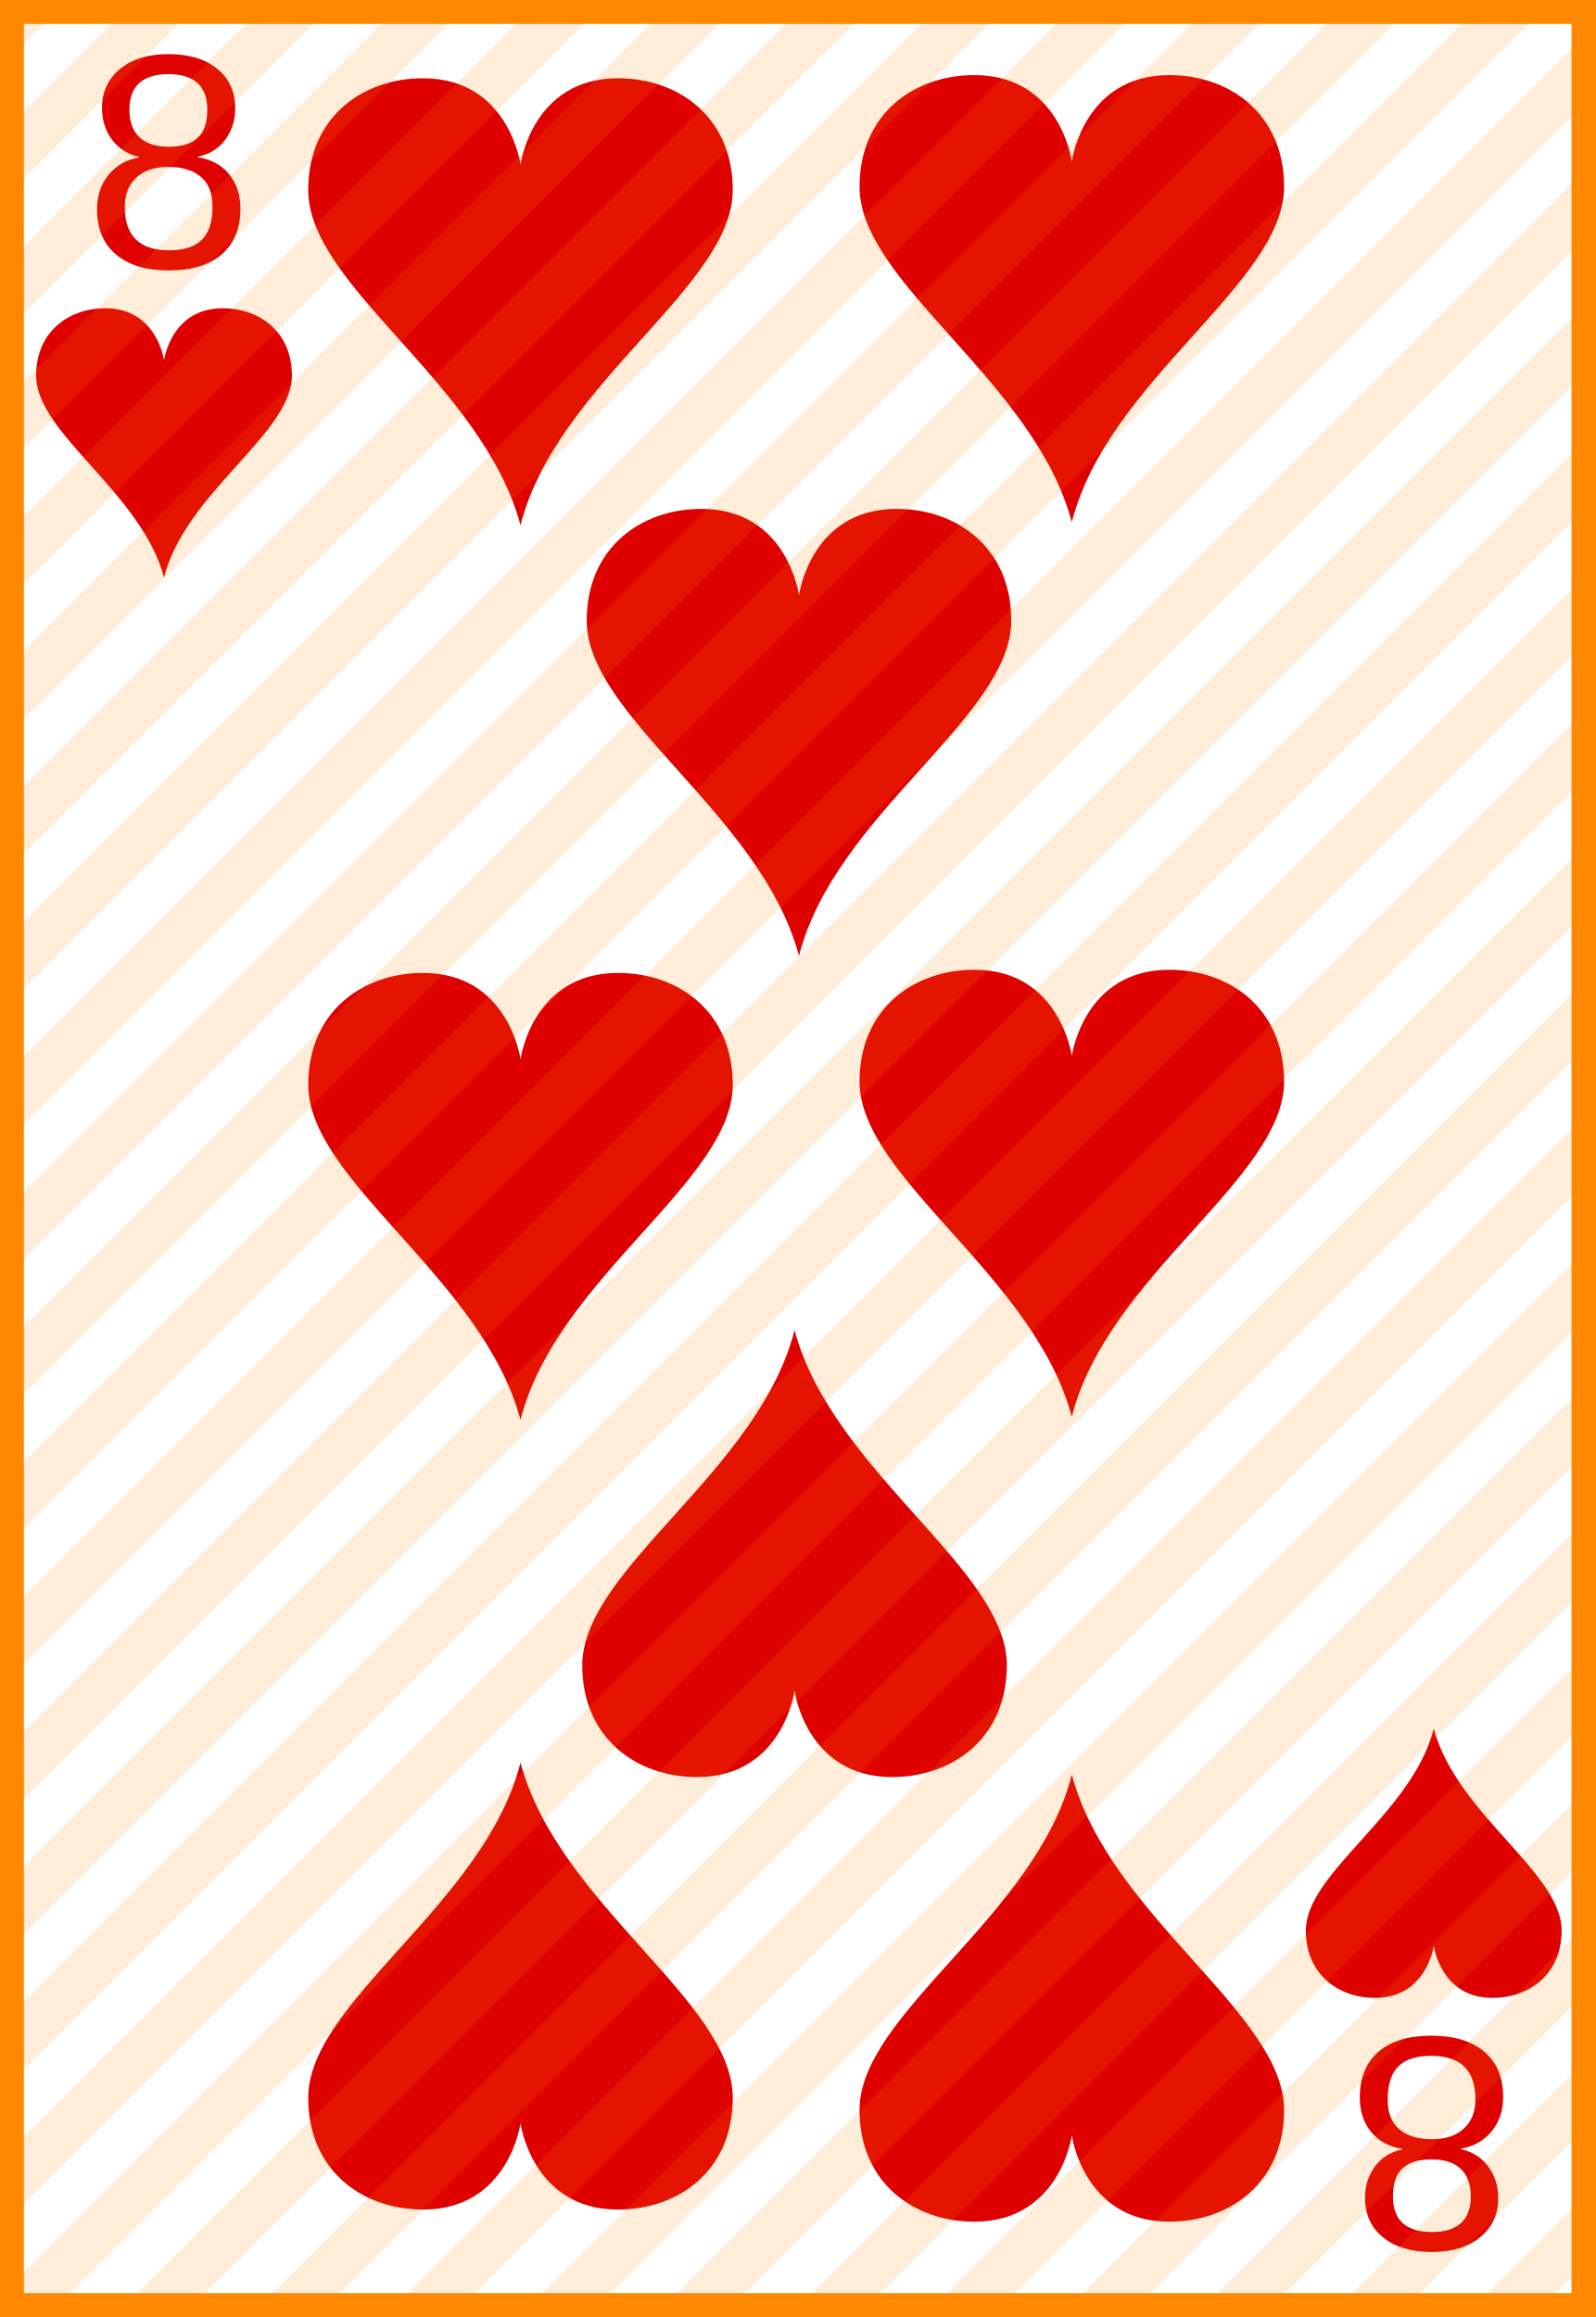
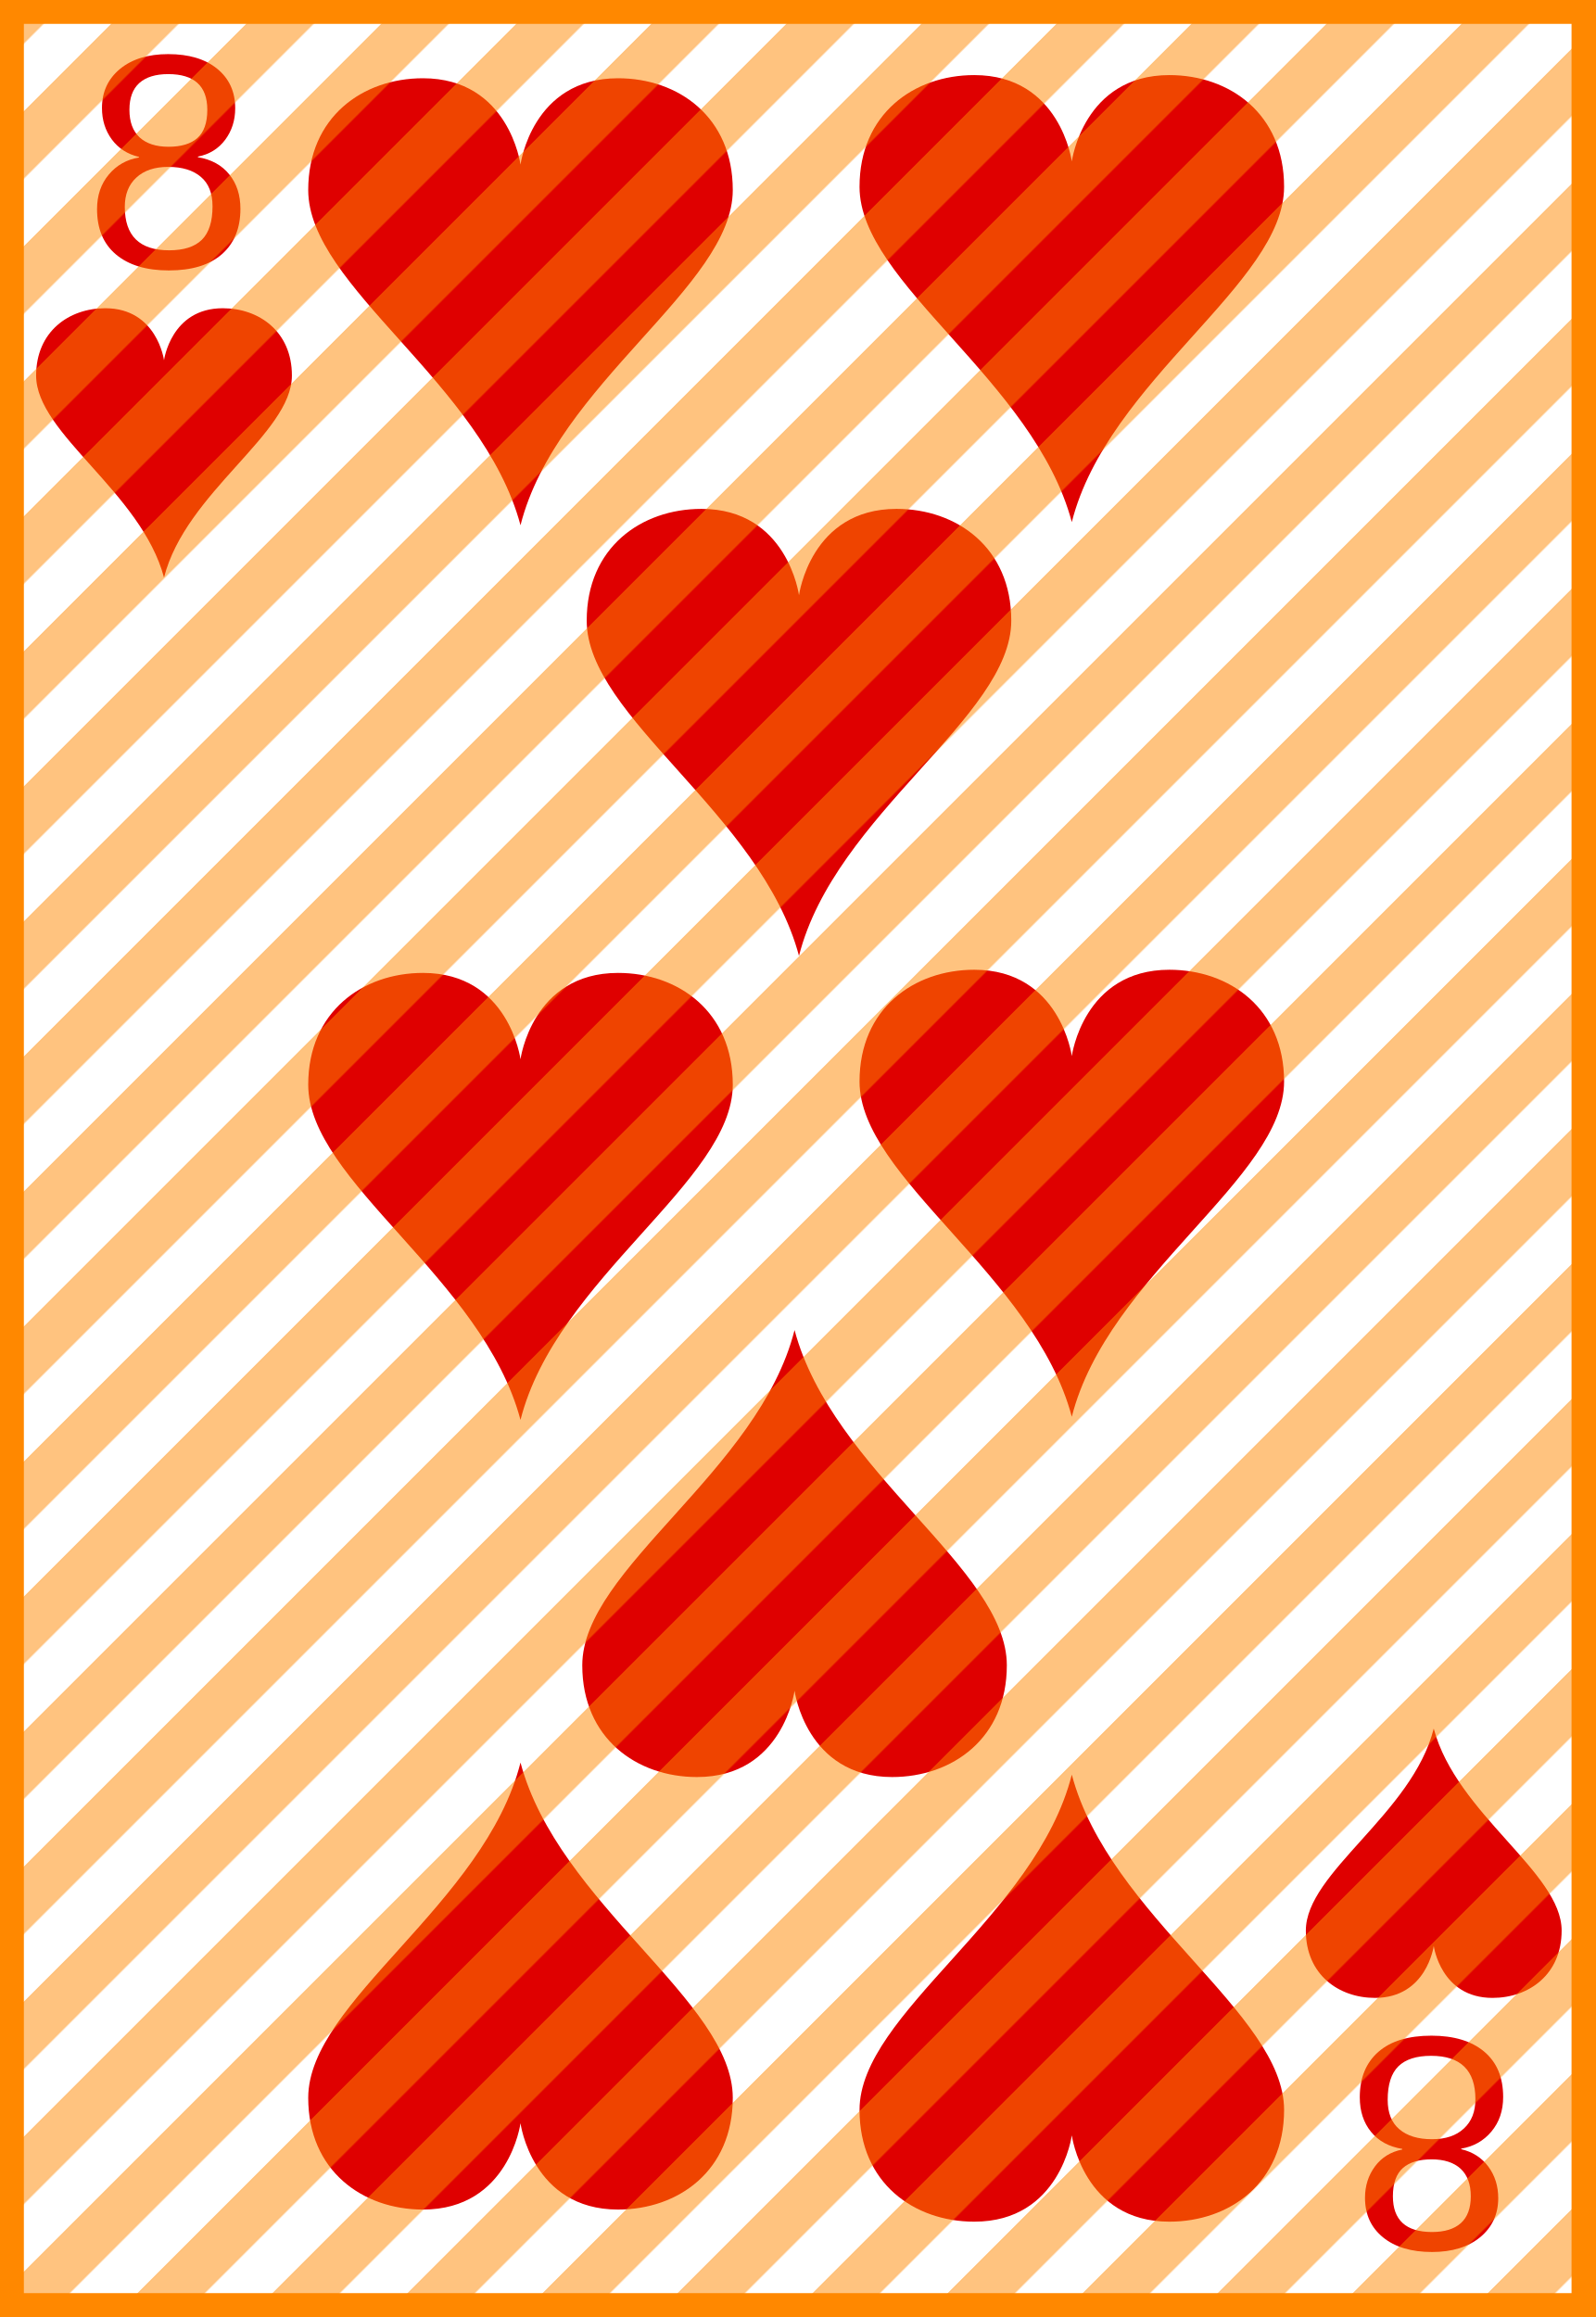
<svg xmlns="http://www.w3.org/2000/svg" xmlns:xlink="http://www.w3.org/1999/xlink" width="167.087pt" height="242.667pt" viewBox="0 0 167.087 242.667" xml:space="preserve" id="svg2" version="1.1">
  <defs id="defs41">
    <pattern id="diagonalStripes" patternUnits="userSpaceOnUse" width="10" height="10" patternTransform="rotate(45)">
-       <line x1="0" y="0" x2="0" y2="10" stroke="#FF8800" stroke-width="10" opacity="0.15" />
+       <line x1="0" y="0" x2="0" y2="10" stroke="#FF8800" stroke-width="10" opacity="0.5" />
    </pattern>
    <radialGradient xlink:href="#linearGradient3773" id="radialGradient3781" cx="-0.158" cy="-8.835" fx="-0.158" fy="-8.835" r="8" gradientTransform="matrix(-1.584269,-0.02349808,0.03071979,-2.477574,-0.2485638,-26.71351)" gradientUnits="userSpaceOnUse" />
    <linearGradient id="linearGradient3773">
      <stop style="stop-color:#000000;stop-opacity:1;" offset="0" id="stop3775" />
      <stop style="stop-color:#000000;stop-opacity:0.649;" offset="1" id="stop3777" />
    </linearGradient>
    <radialGradient xlink:href="#linearGradient3773" id="radialGradient3957" cx="-0.158" cy="-8.835" fx="-0.158" fy="-8.835" r="8" gradientTransform="matrix(-1.584269,-0.02349808,0.03071979,-2.477574,-0.2485638,-26.71351)" gradientUnits="userSpaceOnUse" />
    <linearGradient id="linearGradient3959">
      <stop style="stop-color:#000000;stop-opacity:1;" offset="0" id="stop3961" />
      <stop style="stop-color:#000000;stop-opacity:0.649;" offset="1" id="stop3963" />
    </linearGradient>
    <radialGradient r="81.903" fy="509.476" fx="168.025" cy="509.476" cx="168.025" gradientTransform="matrix(1.25656,-0.7774064,0.3366382,0.5361257,-221.2021,359.2426)" gradientUnits="userSpaceOnUse" id="radialGradient3975" xlink:href="#linearGradient3784-4" />
    <linearGradient id="linearGradient3784-4">
      <stop style="stop-color:#ffffff;stop-opacity:0.435;" offset="0" id="stop3786-8" />
      <stop style="stop-color:#000000;stop-opacity:0;" offset="1" id="stop3788-6" />
    </linearGradient>
    <radialGradient xlink:href="#linearGradient3784-4-5" id="radialGradient3929" gradientUnits="userSpaceOnUse" gradientTransform="matrix(1.25656,-0.7774064,0.3366382,0.5361257,-221.2021,359.2426)" cx="168.025" cy="509.476" fx="168.025" fy="509.476" r="81.903" />
    <linearGradient id="linearGradient3784-4-5">
      <stop style="stop-color:#ffffff;stop-opacity:0.489;" offset="0" id="stop3786-8-0" />
      <stop style="stop-color:#000000;stop-opacity:0;" offset="1" id="stop3788-6-3" />
    </linearGradient>
    <radialGradient xlink:href="#linearGradient3784-4-1" id="radialGradient3927" gradientUnits="userSpaceOnUse" gradientTransform="matrix(1.25656,-0.7774064,0.3366382,0.5361257,-221.2021,359.2426)" cx="168.025" cy="509.476" fx="168.025" fy="509.476" r="81.903" />
    <linearGradient id="linearGradient3784-4-1">
      <stop style="stop-color:#ffffff;stop-opacity:0.237;" offset="0" id="stop3786-8-03" />
      <stop style="stop-color:#000000;stop-opacity:0;" offset="1" id="stop3788-6-6" />
    </linearGradient>
    <radialGradient xlink:href="#linearGradient3768" id="radialGradient3776" cx="-0.206" cy="-4.579" fx="-0.206" fy="-4.579" r="8" gradientTransform="matrix(-1,0,0,-1.720176,-0.4120407,-13.02719)" gradientUnits="userSpaceOnUse" />
    <linearGradient id="linearGradient3768">
      <stop style="stop-color:#df0000;stop-opacity:1;" offset="0" id="stop3770" />
      <stop style="stop-color:#df0000;stop-opacity:0.672;" offset="1" id="stop3772" />
    </linearGradient>
    <radialGradient r="81.903" fy="511.223" fx="171.487" cy="511.223" cx="171.487" gradientTransform="matrix(1.152989,-0.6739155,0.3948202,0.6754904,-233.6326,270.4008)" gradientUnits="userSpaceOnUse" id="radialGradient4013" xlink:href="#linearGradient3784-4-6" />
    <linearGradient id="linearGradient3784-4-6">
      <stop style="stop-color:#ffffff;stop-opacity:0.313;" offset="0" id="stop3786-8-8" />
      <stop style="stop-color:#000000;stop-opacity:0;" offset="1" id="stop3788-6-8" />
    </linearGradient>
    <radialGradient r="81.903" fy="492.632" fx="159.354" cy="492.632" cx="159.354" gradientTransform="matrix(1.089478,-0.715138,0.4464527,0.6562658,-244.9333,290.9185)" gradientUnits="userSpaceOnUse" id="radialGradient4013-8" xlink:href="#linearGradient3784-4-2" />
    <linearGradient id="linearGradient3784-4-2">
      <stop style="stop-color:#ffffff;stop-opacity:0.29;" offset="0" id="stop3786-8-1" />
      <stop style="stop-color:#000000;stop-opacity:0;" offset="1" id="stop3788-6-5" />
    </linearGradient>
    <radialGradient r="81.903" fy="492.632" fx="159.354" cy="492.632" cx="159.354" gradientTransform="matrix(1.089478,-0.715138,0.4464527,0.6562658,-244.9333,290.9185)" gradientUnits="userSpaceOnUse" id="radialGradient3073" xlink:href="#linearGradient3784-4-2" />
  </defs>
  <g id="Layer_x0020_1" style="fill-rule:nonzero;clip-rule:nonzero;stroke:#000000;stroke-miterlimit:4;">
    <path style="fill:#FFFFFF;stroke-width:0.5;" d="M166.837,235.548c0,3.777-3.087,6.869-6.871,6.869H7.111c-3.775,0-6.861-3.092-6.861-6.869V7.12C0.25,3.343,3.336,0.25,7.111,0.25h152.855    c3.784,0,6.871,3.093,6.871,6.87v228.428z" id="path5" />
    <g style="stroke:none;" id="g7">
      <g id="g9">
				
			</g>
    </g>
    <g id="g15">
			
		</g>
    <g id="g19">
			
		</g>
    <g style="stroke:none;" id="g23">
      <g id="g25">
				
			</g>
    </g>
    <g style="stroke:none;" id="g31">
      <g id="g33">
				
			</g>
    </g>
  </g>
  <text xml:space="preserve" style="font-size:32px;font-style:normal;font-weight:normal;line-height:125%;letter-spacing:0px;word-spacing:0px;fill:#df0000;fill-opacity:1;stroke:none;font-family:Bitstream Vera Sans" x="8.775" y="28.013" id="text3788">
    <tspan id="tspan3790" x="8.775" y="28.013" style="font-style:normal;font-variant:normal;font-weight:normal;font-stretch:normal;fill:#df0000;fill-opacity:1;font-family:Arial;-inkscape-font-specification:Arial">8</tspan>
  </text>
  <g transform="matrix(1.674307,0,0,1.566992,17.17751,46.38532)" id="layer1-9-6" style="fill:#df0000;fill-opacity:1">
    <path style="fill:#df0000;fill-opacity:1" id="hl-8" d="M 3.676,-9 C 0.433,-9 0,-5.523 0,-5.523 0,-5.523 -0.433,-9 -3.676,-9 -5.946,-9 -8,-7.441 -8,-4.5 -8,-0.614 -1.421,3.294 0,9 1.352,3.299 8,-0.614 8,-4.5 8,-7.441 5.946,-9 3.676,-9 z" />
  </g>
  <text xml:space="preserve" style="font-size:32px;font-style:normal;font-weight:normal;line-height:125%;letter-spacing:0px;word-spacing:0px;fill:#df0000;fill-opacity:1;stroke:none;font-family:Bitstream Vera Sans" x="-158.818" y="-213.515" id="text3788-4" transform="scale(-1,-1)">
    <tspan id="tspan3790-3" x="-158.818" y="-213.515" style="font-style:normal;font-variant:normal;font-weight:normal;font-stretch:normal;fill:#df0000;fill-opacity:1;font-family:Arial;-inkscape-font-specification:Arial">8</tspan>
  </text>
  <g transform="matrix(-1.674307,0,0,-1.566992,150.156,195.1431)" id="layer1-9-6-5" style="fill:#df0000;fill-opacity:1">
    <path style="fill:#df0000;fill-opacity:1" id="hl-8-1" d="M 3.676,-9 C 0.433,-9 0,-5.523 0,-5.523 0,-5.523 -0.433,-9 -3.676,-9 -5.946,-9 -8,-7.441 -8,-4.5 -8,-0.614 -1.421,3.294 0,9 1.352,3.299 8,-0.614 8,-4.5 8,-7.441 5.946,-9 3.676,-9 z" />
  </g>
  <g transform="matrix(2.779008,0,0,2.600887,54.51227,31.60377)" id="layer1-9-6-8" style="fill:#df0000;fill-opacity:1">
    <path style="fill:#df0000;fill-opacity:1" id="hl-8-8" d="M 3.676,-9 C 0.433,-9 0,-5.523 0,-5.523 0,-5.523 -0.433,-9 -3.676,-9 -5.946,-9 -8,-7.441 -8,-4.5 -8,-0.614 -1.421,3.294 0,9 1.352,3.299 8,-0.614 8,-4.5 8,-7.441 5.946,-9 3.676,-9 z" />
  </g>
  <g transform="matrix(-2.779008,0,0,-2.600887,54.51227,208.0062)" id="layer1-9-6-8-9" style="fill:#df0000;fill-opacity:1">
    <path style="fill:#df0000;fill-opacity:1" id="hl-8-8-5" d="M 3.676,-9 C 0.433,-9 0,-5.523 0,-5.523 0,-5.523 -0.433,-9 -3.676,-9 -5.946,-9 -8,-7.441 -8,-4.5 -8,-0.614 -1.421,3.294 0,9 1.352,3.299 8,-0.614 8,-4.5 8,-7.441 5.946,-9 3.676,-9 z" />
  </g>
  <g transform="matrix(2.779008,0,0,2.600887,54.51227,125.3046)" id="layer1-9-6-8-8" style="fill:#df0000;fill-opacity:1">
    <path style="fill:#df0000;fill-opacity:1" id="hl-8-8-8" d="M 3.676,-9 C 0.433,-9 0,-5.523 0,-5.523 0,-5.523 -0.433,-9 -3.676,-9 -5.946,-9 -8,-7.441 -8,-4.5 -8,-0.614 -1.421,3.294 0,9 1.352,3.299 8,-0.614 8,-4.5 8,-7.441 5.946,-9 3.676,-9 z" />
  </g>
  <g transform="matrix(2.779008,0,0,2.600887,112.2504,31.27278)" id="layer1-9-6-8-88" style="fill:#df0000;fill-opacity:1">
    <path style="fill:#df0000;fill-opacity:1" id="hl-8-8-4" d="M 3.676,-9 C 0.433,-9 0,-5.523 0,-5.523 0,-5.523 -0.433,-9 -3.676,-9 -5.946,-9 -8,-7.441 -8,-4.5 -8,-0.614 -1.421,3.294 0,9 1.352,3.299 8,-0.614 8,-4.5 8,-7.441 5.946,-9 3.676,-9 z" />
  </g>
  <g transform="matrix(-2.779008,0,0,-2.600887,112.2504,209.2752)" id="layer1-9-6-8-9-3" style="fill:#df0000;fill-opacity:1">
    <path style="fill:#df0000;fill-opacity:1" id="hl-8-8-5-1" d="M 3.676,-9 C 0.433,-9 0,-5.523 0,-5.523 0,-5.523 -0.433,-9 -3.676,-9 -5.946,-9 -8,-7.441 -8,-4.5 -8,-0.614 -1.421,3.294 0,9 1.352,3.299 8,-0.614 8,-4.5 8,-7.441 5.946,-9 3.676,-9 z" />
  </g>
  <g transform="matrix(2.779008,0,0,2.600887,112.2504,124.9736)" id="layer1-9-6-8-8-4" style="fill:#df0000;fill-opacity:1">
    <path style="fill:#df0000;fill-opacity:1" id="hl-8-8-8-9" d="M 3.676,-9 C 0.433,-9 0,-5.523 0,-5.523 0,-5.523 -0.433,-9 -3.676,-9 -5.946,-9 -8,-7.441 -8,-4.5 -8,-0.614 -1.421,3.294 0,9 1.352,3.299 8,-0.614 8,-4.5 8,-7.441 5.946,-9 3.676,-9 z" />
  </g>
  <g transform="matrix(2.779008,0,0,2.600887,83.67827,76.70508)" id="layer1-9-6-8-884" style="fill:#df0000;fill-opacity:1">
    <path style="fill:#df0000;fill-opacity:1" id="hl-8-8-3" d="M 3.676,-9 C 0.433,-9 0,-5.523 0,-5.523 0,-5.523 -0.433,-9 -3.676,-9 -5.946,-9 -8,-7.441 -8,-4.5 -8,-0.614 -1.421,3.294 0,9 1.352,3.299 8,-0.614 8,-4.5 8,-7.441 5.946,-9 3.676,-9 z" />
  </g>
  <g transform="matrix(-2.779008,0,0,-2.600887,83.2134,162.7078)" id="layer1-9-6-8-884-8" style="fill:#df0000;fill-opacity:1">
    <path style="fill:#df0000;fill-opacity:1" id="hl-8-8-3-8" d="M 3.676,-9 C 0.433,-9 0,-5.523 0,-5.523 0,-5.523 -0.433,-9 -3.676,-9 -5.946,-9 -8,-7.441 -8,-4.5 -8,-0.614 -1.421,3.294 0,9 1.352,3.299 8,-0.614 8,-4.5 8,-7.441 5.946,-9 3.676,-9 z" />
  </g>
  <rect x="0.25" y="0.25" width="166.587" height="242.167" fill="url(#diagonalStripes)" stroke="none" />
  <rect x="0" y="0" width="167.087" height="242.667" fill="none" stroke="#FF8800" stroke-width="5" />
</svg>
